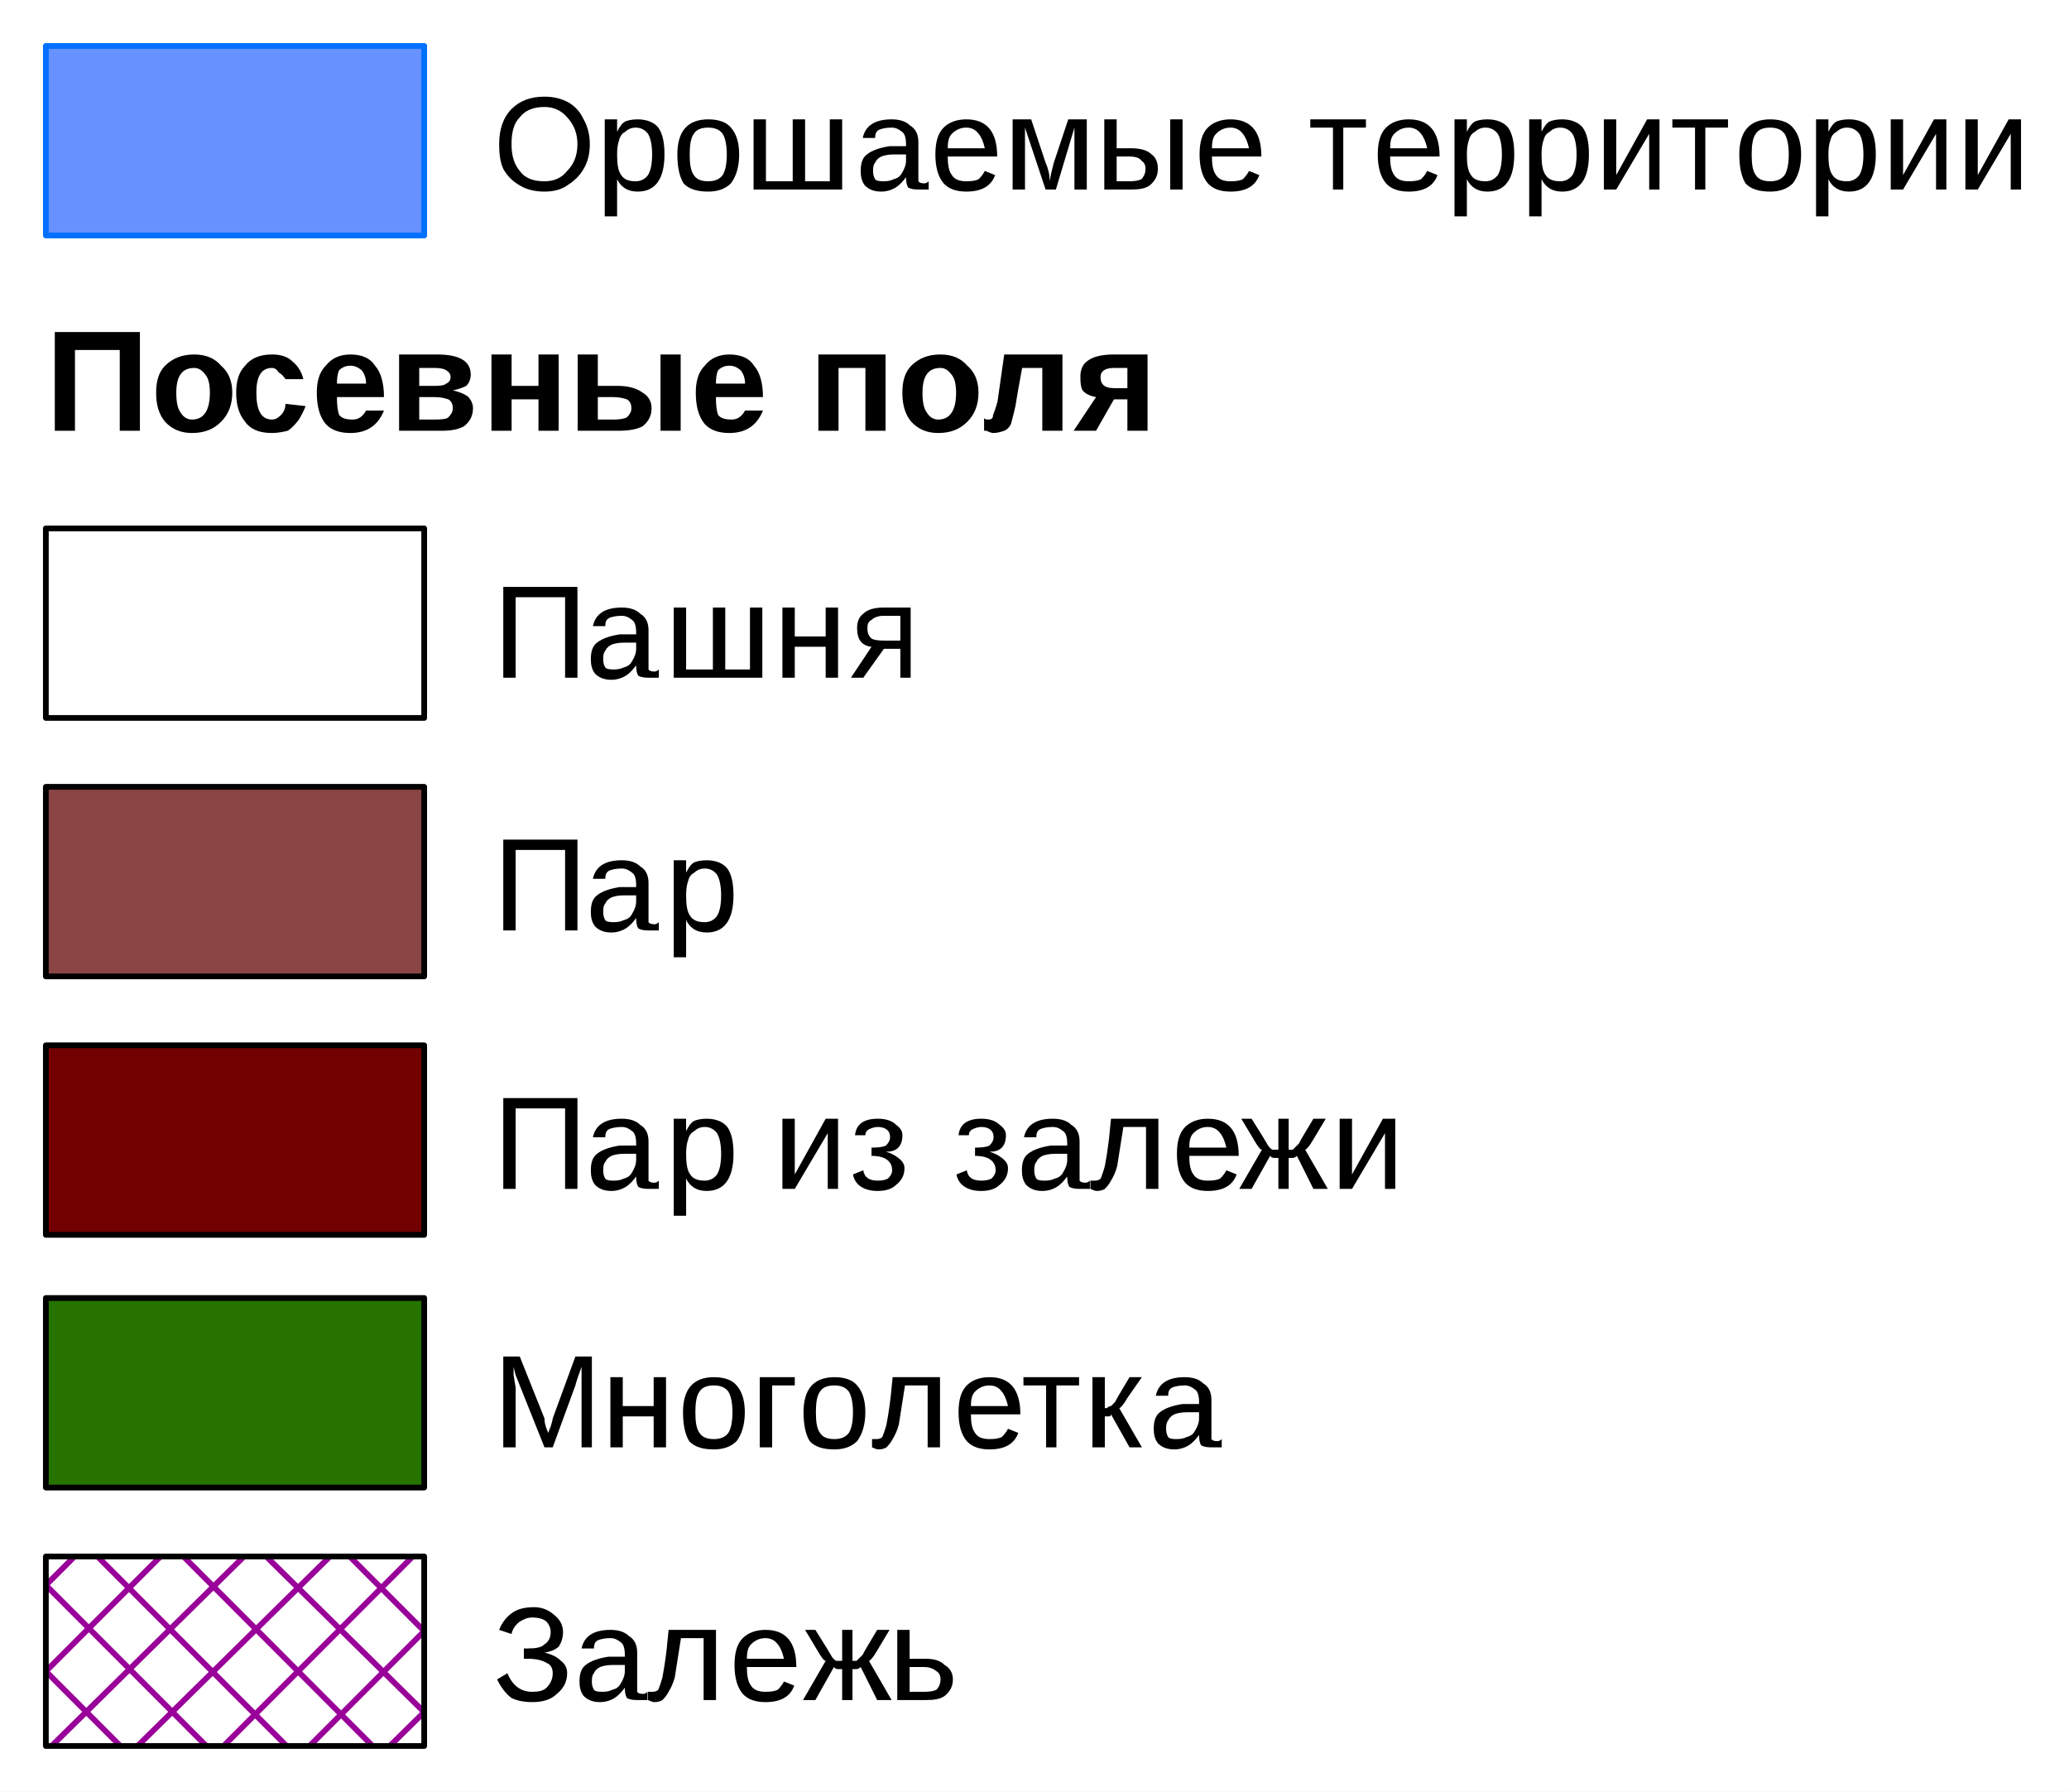
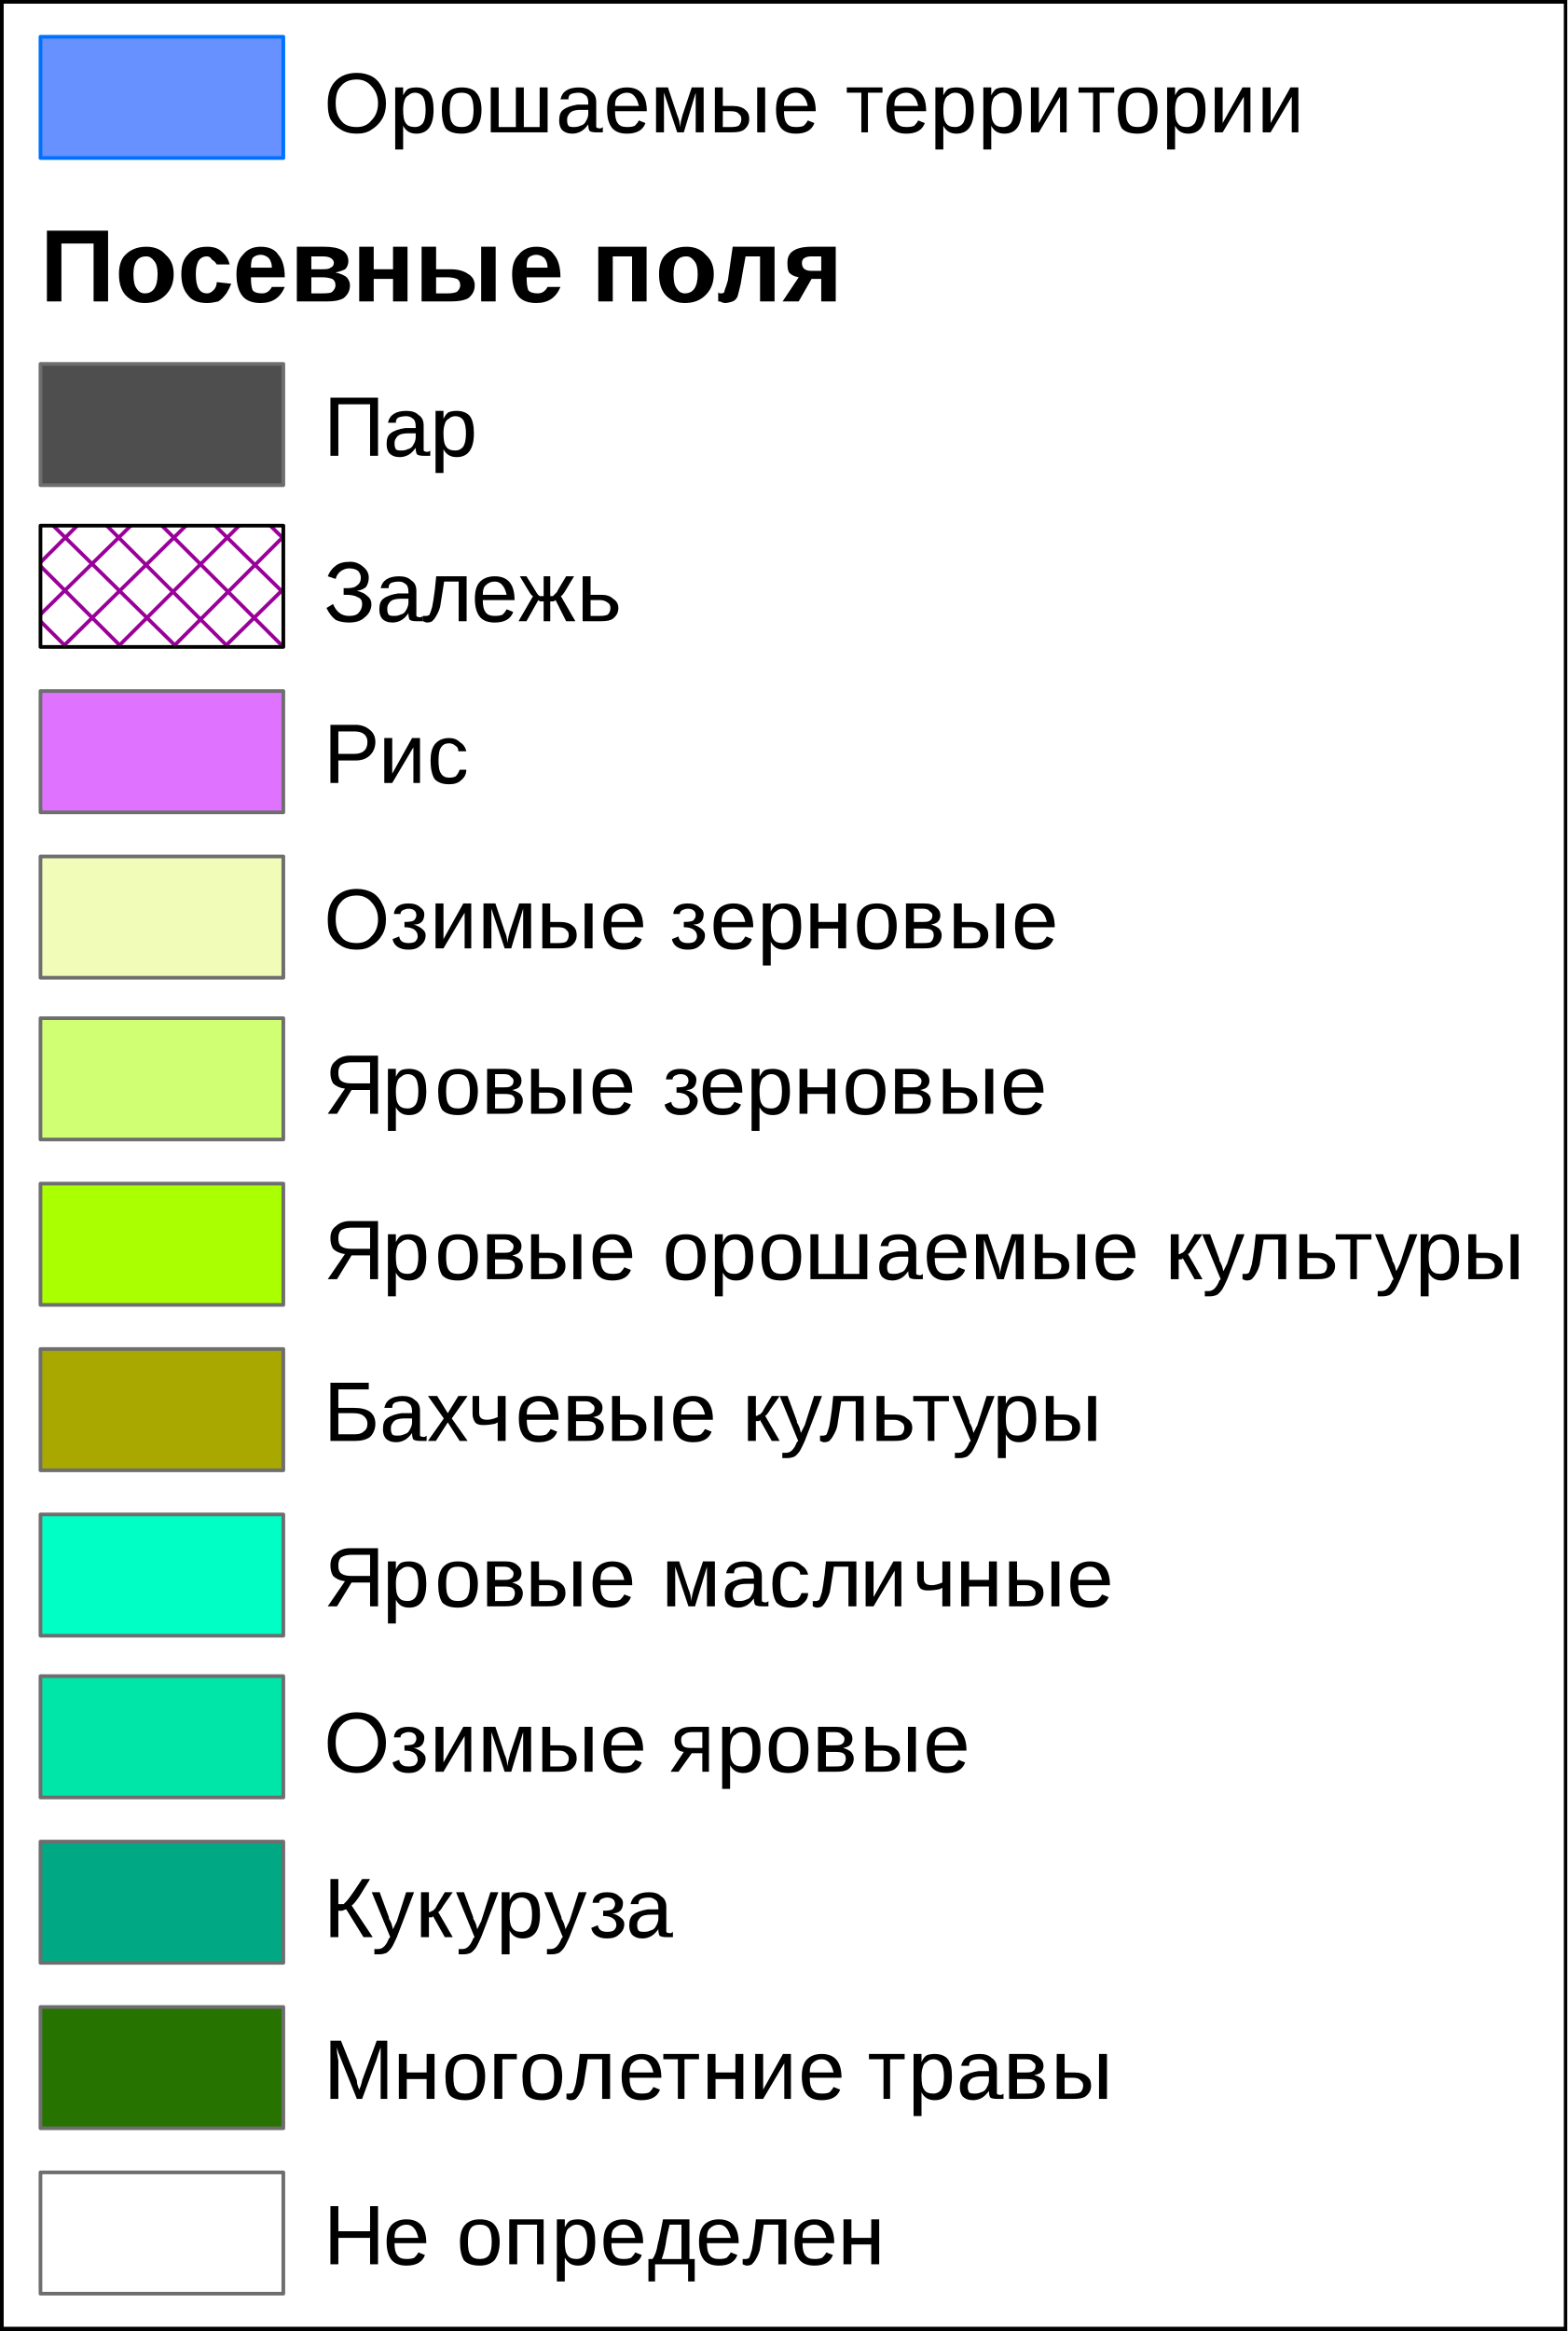
- <svg xmlns="http://www.w3.org/2000/svg" width="173.254pt" height="150.009pt" viewBox="0 0 173.254 150.009" enable-background="new 0 0 173.254 150.009" version="1.1">
+ <svg xmlns="http://www.w3.org/2000/svg" width="204.576pt" height="304.214pt" viewBox="0 0 204.576 304.214" enable-background="new 0 0 204.576 304.214" version="1.1">
  <g id="Other">
    <clipPath id="SVG_CP_1">
-       <path d="M0,150.009L0,0L173.254,0L173.254,150.009L0,150.009z" />
-     </clipPath>
-     <path clip-path="url(#SVG_CP_1)" fill="#FFFFFF" fill-rule="evenodd" stroke="none" d="M-0.96,150.996L-0.96,-1.443    L175.205,-1.443L175.205,150.996L-0.96,150.996z" />
-     <path clip-path="url(#SVG_CP_1)" fill="#6691FF" fill-rule="evenodd" stroke="#0070FF" stroke-width="0.48" stroke-miterlimit="10" stroke-linecap="round" stroke-linejoin="round" d="    M3.84,19.716L3.84,3.847L35.521,3.847L35.521,19.716L3.84,19.716z" />
+       <path d="M0,304.214L0,0L204.576,0L204.576,304.214L0,304.214z" />
+     </clipPath>
+     <path clip-path="url(#SVG_CP_1)" fill="#FFFFFF" fill-rule="evenodd" stroke="none" d="M0,304.141L0,0L204.61,0L204.61,304.141    L0,304.141z" />
+     <path clip-path="url(#SVG_CP_1)" fill="#6691FF" fill-rule="evenodd" stroke="#0070FF" stroke-width="0.48" stroke-miterlimit="10" stroke-linecap="round" stroke-linejoin="round" d="    M5.283,20.628L5.283,4.797L36.983,4.797L36.983,20.628L5.283,20.628z" />
    <g font-family="'Arial'" font-size="1" kerning="0" font-weight="400" fill="#000000" clip-path="url(#SVG_CP_1)">
-       <text text-anchor="start" transform="matrix(11.04032 0 0 11.06018 41.2812 15.86896)">
+       <text text-anchor="start" transform="matrix(11.047 0 0 11.0335 42.26677 17.26983)">
        <tspan direction="ltr" unicode-bidi="embed" x="0 ">О</tspan>
-         <tspan direction="ltr" unicode-bidi="embed" x="0.784 ">р</tspan>
-         <tspan direction="ltr" unicode-bidi="embed" x="1.35 ">о</tspan>
-         <tspan direction="ltr" unicode-bidi="embed" x="1.916 ">ш</tspan>
-         <tspan direction="ltr" unicode-bidi="embed" x="2.744 ">а</tspan>
-         <tspan direction="ltr" unicode-bidi="embed" x="3.31 ">е</tspan>
-         <tspan direction="ltr" unicode-bidi="embed" x="3.877 ">м</tspan>
-         <tspan direction="ltr" unicode-bidi="embed" x="4.573 ">ы</tspan>
-         <tspan direction="ltr" unicode-bidi="embed" x="5.314 ">е</tspan>
-         <tspan direction="ltr" unicode-bidi="embed" x="6.185 ">т</tspan>
-         <tspan direction="ltr" unicode-bidi="embed" x="6.664 ">е</tspan>
-         <tspan direction="ltr" unicode-bidi="embed" x="7.23 ">р</tspan>
-         <tspan direction="ltr" unicode-bidi="embed" x="7.797 ">р</tspan>
-         <tspan direction="ltr" unicode-bidi="embed" x="8.363 ">и</tspan>
-         <tspan direction="ltr" unicode-bidi="embed" x="8.929 ">т</tspan>
-         <tspan direction="ltr" unicode-bidi="embed" x="9.408 ">о</tspan>
-         <tspan direction="ltr" unicode-bidi="embed" x="9.974 ">р</tspan>
-         <tspan direction="ltr" unicode-bidi="embed" x="10.541 ">и</tspan>
-         <tspan direction="ltr" unicode-bidi="embed" x="11.107 ">и</tspan>
+         <tspan direction="ltr" unicode-bidi="embed" x="0.782 ">р</tspan>
+         <tspan direction="ltr" unicode-bidi="embed" x="1.346 ">о</tspan>
+         <tspan direction="ltr" unicode-bidi="embed" x="1.911 ">ш</tspan>
+         <tspan direction="ltr" unicode-bidi="embed" x="2.736 ">а</tspan>
+         <tspan direction="ltr" unicode-bidi="embed" x="3.3 ">е</tspan>
+         <tspan direction="ltr" unicode-bidi="embed" x="3.865 ">м</tspan>
+         <tspan direction="ltr" unicode-bidi="embed" x="4.56 ">ы</tspan>
+         <tspan direction="ltr" unicode-bidi="embed" x="5.298 ">е</tspan>
+         <tspan direction="ltr" unicode-bidi="embed" x="6.166 ">т</tspan>
+         <tspan direction="ltr" unicode-bidi="embed" x="6.601 ">е</tspan>
+         <tspan direction="ltr" unicode-bidi="embed" x="7.165 ">р</tspan>
+         <tspan direction="ltr" unicode-bidi="embed" x="7.73 ">р</tspan>
+         <tspan direction="ltr" unicode-bidi="embed" x="8.294 ">и</tspan>
+         <tspan direction="ltr" unicode-bidi="embed" x="8.902 ">т</tspan>
+         <tspan direction="ltr" unicode-bidi="embed" x="9.336 ">о</tspan>
+         <tspan direction="ltr" unicode-bidi="embed" x="9.901 ">р</tspan>
+         <tspan direction="ltr" unicode-bidi="embed" x="10.465 ">и</tspan>
+         <tspan direction="ltr" unicode-bidi="embed" x="11.03 ">и</tspan>
      </text>
    </g>
    <clipPath id="SVG_CP_2">
-       <path d="M0,150.009L0,0L173.254,0L173.254,150.009L0,150.009z" />
+       <path d="M0,304.214L0,0L204.576,0L204.576,304.214L0,304.214z" />
    </clipPath>
    <g font-family="'Arial'" font-size="1" kerning="0" font-weight="700" fill="#000000" clip-path="url(#SVG_CP_2)">
-       <text text-anchor="start" transform="matrix(12.00035 0 0 12.02194 3.84011 36.06582)">
+       <text text-anchor="start" transform="matrix(13.44852 0 0 13.43209 5.28335 39.33684)">
        <tspan direction="ltr" unicode-bidi="embed" x="0 ">П</tspan>
-         <tspan direction="ltr" unicode-bidi="embed" x="0.721 ">о</tspan>
-         <tspan direction="ltr" unicode-bidi="embed" x="1.282 ">с</tspan>
-         <tspan direction="ltr" unicode-bidi="embed" x="1.843 ">е</tspan>
-         <tspan direction="ltr" unicode-bidi="embed" x="2.404 ">в</tspan>
-         <tspan direction="ltr" unicode-bidi="embed" x="3.045 ">н</tspan>
-         <tspan direction="ltr" unicode-bidi="embed" x="3.647 ">ы</tspan>
-         <tspan direction="ltr" unicode-bidi="embed" x="4.488 ">е</tspan>
-         <tspan direction="ltr" unicode-bidi="embed" x="5.33 ">п</tspan>
-         <tspan direction="ltr" unicode-bidi="embed" x="5.931 ">о</tspan>
-         <tspan direction="ltr" unicode-bidi="embed" x="6.532 ">л</tspan>
-         <tspan direction="ltr" unicode-bidi="embed" x="7.173 ">я</tspan>
-       </text>
-     </g>
-     <path clip-path="url(#SVG_CP_2)" fill="none" stroke="#000000" stroke-width="0.48" stroke-miterlimit="10" stroke-linecap="round" stroke-linejoin="round" d="    M3.84,60.11L3.84,44.241L35.521,44.241L35.521,60.11L3.84,60.11" />
+         <tspan direction="ltr" unicode-bidi="embed" x="0.713 ">о</tspan>
+         <tspan direction="ltr" unicode-bidi="embed" x="1.32 ">с</tspan>
+         <tspan direction="ltr" unicode-bidi="embed" x="1.855 ">е</tspan>
+         <tspan direction="ltr" unicode-bidi="embed" x="2.426 ">в</tspan>
+         <tspan direction="ltr" unicode-bidi="embed" x="3.032 ">н</tspan>
+         <tspan direction="ltr" unicode-bidi="embed" x="3.638 ">ы</tspan>
+         <tspan direction="ltr" unicode-bidi="embed" x="4.53 ">е</tspan>
+         <tspan direction="ltr" unicode-bidi="embed" x="5.351 ">п</tspan>
+         <tspan direction="ltr" unicode-bidi="embed" x="5.957 ">о</tspan>
+         <tspan direction="ltr" unicode-bidi="embed" x="6.563 ">л</tspan>
+         <tspan direction="ltr" unicode-bidi="embed" x="7.205 ">я</tspan>
+       </text>
+     </g>
+     <path clip-path="url(#SVG_CP_2)" fill="#4E4E4E" fill-rule="evenodd" stroke="#6E6E6E" stroke-width="0.48" stroke-miterlimit="10" stroke-linecap="round" stroke-linejoin="round" d="    M5.283,63.323L5.283,47.492L36.983,47.492L36.983,63.323L5.283,63.323z" />
    <g font-family="'Arial'" font-size="1" kerning="0" font-weight="400" fill="#000000" clip-path="url(#SVG_CP_2)">
-       <text text-anchor="start" transform="matrix(11.04032 0 0 11.06018 41.2812 56.74356)">
+       <text text-anchor="start" transform="matrix(11.047 0 0 11.0335 42.26677 59.48497)">
        <tspan direction="ltr" unicode-bidi="embed" x="0 ">П</tspan>
-         <tspan direction="ltr" unicode-bidi="embed" x="0.697 ">а</tspan>
-         <tspan direction="ltr" unicode-bidi="embed" x="1.307 ">ш</tspan>
-         <tspan direction="ltr" unicode-bidi="embed" x="2.134 ">н</tspan>
-         <tspan direction="ltr" unicode-bidi="embed" x="2.7 ">я</tspan>
-       </text>
-     </g>
-     <path clip-path="url(#SVG_CP_2)" fill="#894444" fill-rule="evenodd" stroke="#000000" stroke-width="0.48" stroke-miterlimit="10" stroke-linecap="round" stroke-linejoin="round" d="    M3.84,81.749L3.84,65.88L35.521,65.88L35.521,81.749L3.84,81.749z" />
-     <g font-family="'Arial'" font-size="1" kerning="0" font-weight="400" fill="#000000" clip-path="url(#SVG_CP_2)">
-       <text text-anchor="start" transform="matrix(11.04032 0 0 11.06018 41.2812 77.90217)">
-         <tspan direction="ltr" unicode-bidi="embed" x="0 ">П</tspan>
-         <tspan direction="ltr" unicode-bidi="embed" x="0.697 ">а</tspan>
-         <tspan direction="ltr" unicode-bidi="embed" x="1.307 ">р</tspan>
-       </text>
-     </g>
-     <path clip-path="url(#SVG_CP_2)" fill="#730000" fill-rule="evenodd" stroke="#000000" stroke-width="0.48" stroke-miterlimit="10" stroke-linecap="round" stroke-linejoin="round" d="    M3.84,103.389L3.84,87.52L35.521,87.52L35.521,103.389L3.84,103.389z" />
-     <g font-family="'Arial'" font-size="1" kerning="0" font-weight="400" fill="#000000" clip-path="url(#SVG_CP_2)">
-       <text text-anchor="start" transform="matrix(11.04032 0 0 11.06018 41.2812 99.54166)">
-         <tspan direction="ltr" unicode-bidi="embed" x="0 ">П</tspan>
-         <tspan direction="ltr" unicode-bidi="embed" x="0.697 ">а</tspan>
-         <tspan direction="ltr" unicode-bidi="embed" x="1.307 ">р</tspan>
-         <tspan direction="ltr" unicode-bidi="embed" x="2.134 ">и</tspan>
-         <tspan direction="ltr" unicode-bidi="embed" x="2.7 ">з</tspan>
-         <tspan direction="ltr" unicode-bidi="embed" x="3.485 ">з</tspan>
-         <tspan direction="ltr" unicode-bidi="embed" x="3.964 ">а</tspan>
-         <tspan direction="ltr" unicode-bidi="embed" x="4.53 ">л</tspan>
-         <tspan direction="ltr" unicode-bidi="embed" x="5.14 ">е</tspan>
-         <tspan direction="ltr" unicode-bidi="embed" x="5.662 ">ж</tspan>
-         <tspan direction="ltr" unicode-bidi="embed" x="6.359 ">и</tspan>
-       </text>
-     </g>
-     <path clip-path="url(#SVG_CP_2)" fill="#267300" fill-rule="evenodd" stroke="#000000" stroke-width="0.48" stroke-miterlimit="10" stroke-linecap="round" stroke-linejoin="round" d="    M3.84,124.547L3.84,108.678L35.521,108.678L35.521,124.547L3.84,124.547z" />
-     <g font-family="'Arial'" font-size="1" kerning="0" font-weight="400" fill="#000000" clip-path="url(#SVG_CP_2)">
-       <text text-anchor="start" transform="matrix(11.04032 0 0 11.06018 41.2812 121.1812)">
+         <tspan direction="ltr" unicode-bidi="embed" x="0.695 ">а</tspan>
+         <tspan direction="ltr" unicode-bidi="embed" x="1.259 ">р</tspan>
+       </text>
+     </g>
+     <clipPath id="SVG_CP_3">
+       <path d="M5.283,84.43L5.283,68.6L36.983,68.6L36.983,84.43L5.283,84.43z" />
+     </clipPath>
+     <path clip-path="url(#SVG_CP_3)" fill="none" stroke="#990099" stroke-width="0.48" stroke-miterlimit="10" d="M-10.086,67.64    L1.441,56.127" />
+     <path clip-path="url(#SVG_CP_3)" fill="none" stroke="#990099" stroke-width="0.48" stroke-miterlimit="10" d="M-10.086,74.836    L8.645,56.127" />
+     <path clip-path="url(#SVG_CP_3)" fill="none" stroke="#990099" stroke-width="0.48" stroke-miterlimit="10" d="M-10.086,82.032    L15.37,56.127" />
+     <path clip-path="url(#SVG_CP_3)" fill="none" stroke="#990099" stroke-width="0.48" stroke-miterlimit="10" d="M-5.764,84.43    L22.574,56.127" />
+     <path clip-path="url(#SVG_CP_3)" fill="none" stroke="#990099" stroke-width="0.48" stroke-miterlimit="10" d="M0.961,84.43    L29.779,56.127" />
+     <path clip-path="url(#SVG_CP_3)" fill="none" stroke="#990099" stroke-width="0.48" stroke-miterlimit="10" d="M8.165,84.43    L36.983,56.127" />
+     <path clip-path="url(#SVG_CP_3)" fill="none" stroke="#990099" stroke-width="0.48" stroke-miterlimit="10" d="M15.37,84.43    L43.708,56.127" />
+     <path clip-path="url(#SVG_CP_3)" fill="none" stroke="#990099" stroke-width="0.48" stroke-miterlimit="10" d="M22.574,84.43    L50.912,56.127" />
+     <path clip-path="url(#SVG_CP_3)" fill="none" stroke="#990099" stroke-width="0.48" stroke-miterlimit="10" d="M29.299,84.43    L58.117,56.127" />
+     <path clip-path="url(#SVG_CP_3)" fill="none" stroke="#990099" stroke-width="0.48" stroke-miterlimit="10" d="M36.503,84.43    L65.321,56.127" />
+     <clipPath id="SVG_CP_4">
+       <path d="M5.283,84.43L5.283,68.6L36.983,68.6L36.983,84.43L5.283,84.43z" />
+     </clipPath>
+     <path clip-path="url(#SVG_CP_4)" fill="none" stroke="#990099" stroke-width="0.48" stroke-miterlimit="10" d="M1.441,84.43    L-10.086,72.917" />
+     <path clip-path="url(#SVG_CP_4)" fill="none" stroke="#990099" stroke-width="0.48" stroke-miterlimit="10" d="M8.645,84.43    L-10.086,65.721" />
+     <path clip-path="url(#SVG_CP_4)" fill="none" stroke="#990099" stroke-width="0.48" stroke-miterlimit="10" d="M15.85,84.43    L-10.086,58.526" />
+     <path clip-path="url(#SVG_CP_4)" fill="none" stroke="#990099" stroke-width="0.48" stroke-miterlimit="10" d="M23.055,84.43    L-5.764,56.127" />
+     <path clip-path="url(#SVG_CP_4)" fill="none" stroke="#990099" stroke-width="0.48" stroke-miterlimit="10" d="M29.779,84.43    L1.441,56.127" />
+     <path clip-path="url(#SVG_CP_4)" fill="none" stroke="#990099" stroke-width="0.48" stroke-miterlimit="10" d="M36.983,84.43    L8.645,56.127" />
+     <path clip-path="url(#SVG_CP_4)" fill="none" stroke="#990099" stroke-width="0.48" stroke-miterlimit="10" d="M44.188,84.43    L15.37,56.127" />
+     <path clip-path="url(#SVG_CP_4)" fill="none" stroke="#990099" stroke-width="0.48" stroke-miterlimit="10" d="M51.393,84.43    L22.574,56.127" />
+     <path clip-path="url(#SVG_CP_4)" fill="none" stroke="#990099" stroke-width="0.48" stroke-miterlimit="10" d="M58.117,84.43    L29.779,56.127" />
+     <path clip-path="url(#SVG_CP_4)" fill="none" stroke="#990099" stroke-width="0.48" stroke-miterlimit="10" d="M65.321,84.43    L36.983,56.127" />
+     <clipPath id="SVG_CP_5">
+       <path d="M0,304.214L0,0L204.576,0L204.576,304.214L0,304.214z" />
+     </clipPath>
+     <path clip-path="url(#SVG_CP_5)" fill="none" stroke="#000000" stroke-width="0.48" stroke-miterlimit="10" stroke-linecap="round" stroke-linejoin="round" d="    M5.283,84.43L5.283,68.6L36.983,68.6L36.983,84.43L5.283,84.43" />
+     <g font-family="'Arial'" font-size="1" kerning="0" font-weight="400" fill="#000000" clip-path="url(#SVG_CP_5)">
+       <text text-anchor="start" transform="matrix(11.047 0 0 11.0335 42.26677 81.07226)">
+         <tspan direction="ltr" unicode-bidi="embed" x="0 ">З</tspan>
+         <tspan direction="ltr" unicode-bidi="embed" x="0.608 ">а</tspan>
+         <tspan direction="ltr" unicode-bidi="embed" x="1.172 ">л</tspan>
+         <tspan direction="ltr" unicode-bidi="embed" x="1.737 ">е</tspan>
+         <tspan direction="ltr" unicode-bidi="embed" x="2.302 ">ж</tspan>
+         <tspan direction="ltr" unicode-bidi="embed" x="2.996 ">ь</tspan>
+       </text>
+     </g>
+     <path clip-path="url(#SVG_CP_5)" fill="#DF73FF" fill-rule="evenodd" stroke="#6E6E6E" stroke-width="0.48" stroke-miterlimit="10" stroke-linecap="round" stroke-linejoin="round" d="    M5.283,106.018L5.283,90.187L36.983,90.187L36.983,106.018L5.283,106.018z" />
+     <g font-family="'Arial'" font-size="1" kerning="0" font-weight="400" fill="#000000" clip-path="url(#SVG_CP_5)">
+       <text text-anchor="start" transform="matrix(11.047 0 0 11.0335 42.26677 102.1798)">
+         <tspan direction="ltr" unicode-bidi="embed" x="0 ">Р</tspan>
+         <tspan direction="ltr" unicode-bidi="embed" x="0.651 ">и</tspan>
+         <tspan direction="ltr" unicode-bidi="embed" x="1.216 ">с</tspan>
+       </text>
+     </g>
+     <path clip-path="url(#SVG_CP_5)" fill="#F1FCB8" fill-rule="evenodd" stroke="#6E6E6E" stroke-width="0.48" stroke-miterlimit="10" stroke-linecap="round" stroke-linejoin="round" d="    M5.283,127.605L5.283,111.774L36.983,111.774L36.983,127.605L5.283,127.605z" />
+     <g font-family="'Arial'" font-size="1" kerning="0" font-weight="400" fill="#000000" clip-path="url(#SVG_CP_5)">
+       <text text-anchor="start" transform="matrix(11.047 0 0 11.0335 42.26677 123.7671)">
+         <tspan direction="ltr" unicode-bidi="embed" x="0 ">О</tspan>
+         <tspan direction="ltr" unicode-bidi="embed" x="0.782 ">з</tspan>
+         <tspan direction="ltr" unicode-bidi="embed" x="1.259 ">и</tspan>
+         <tspan direction="ltr" unicode-bidi="embed" x="1.824 ">м</tspan>
+         <tspan direction="ltr" unicode-bidi="embed" x="2.519 ">ы</tspan>
+         <tspan direction="ltr" unicode-bidi="embed" x="3.257 ">е</tspan>
+         <tspan direction="ltr" unicode-bidi="embed" x="4.082 ">з</tspan>
+         <tspan direction="ltr" unicode-bidi="embed" x="4.56 ">е</tspan>
+         <tspan direction="ltr" unicode-bidi="embed" x="5.124 ">р</tspan>
+         <tspan direction="ltr" unicode-bidi="embed" x="5.689 ">н</tspan>
+         <tspan direction="ltr" unicode-bidi="embed" x="6.253 ">о</tspan>
+         <tspan direction="ltr" unicode-bidi="embed" x="6.818 ">в</tspan>
+         <tspan direction="ltr" unicode-bidi="embed" x="7.382 ">ы</tspan>
+         <tspan direction="ltr" unicode-bidi="embed" x="8.12 ">е</tspan>
+       </text>
+     </g>
+     <path clip-path="url(#SVG_CP_5)" fill="#D1FF73" fill-rule="evenodd" stroke="#6E6E6E" stroke-width="0.48" stroke-miterlimit="10" stroke-linecap="round" stroke-linejoin="round" d="    M5.283,148.712L5.283,132.882L36.983,132.882L36.983,148.712L5.283,148.712z" />
+     <g font-family="'Arial'" font-size="1" kerning="0" font-weight="400" fill="#000000" clip-path="url(#SVG_CP_5)">
+       <text text-anchor="start" transform="matrix(11.047 0 0 11.0335 42.26677 145.3544)">
+         <tspan direction="ltr" unicode-bidi="embed" x="0 ">Я</tspan>
+         <tspan direction="ltr" unicode-bidi="embed" x="0.695 ">р</tspan>
+         <tspan direction="ltr" unicode-bidi="embed" x="1.303 ">о</tspan>
+         <tspan direction="ltr" unicode-bidi="embed" x="1.867 ">в</tspan>
+         <tspan direction="ltr" unicode-bidi="embed" x="2.388 ">ы</tspan>
+         <tspan direction="ltr" unicode-bidi="embed" x="3.127 ">е</tspan>
+         <tspan direction="ltr" unicode-bidi="embed" x="3.995 ">з</tspan>
+         <tspan direction="ltr" unicode-bidi="embed" x="4.429 ">е</tspan>
+         <tspan direction="ltr" unicode-bidi="embed" x="4.994 ">р</tspan>
+         <tspan direction="ltr" unicode-bidi="embed" x="5.558 ">н</tspan>
+         <tspan direction="ltr" unicode-bidi="embed" x="6.123 ">о</tspan>
+         <tspan direction="ltr" unicode-bidi="embed" x="6.687 ">в</tspan>
+         <tspan direction="ltr" unicode-bidi="embed" x="7.252 ">ы</tspan>
+         <tspan direction="ltr" unicode-bidi="embed" x="7.99 ">е</tspan>
+       </text>
+     </g>
+     <path clip-path="url(#SVG_CP_5)" fill="#AAFF00" fill-rule="evenodd" stroke="#6E6E6E" stroke-width="0.48" stroke-miterlimit="10" stroke-linecap="round" stroke-linejoin="round" d="    M5.283,170.3L5.283,154.469L36.983,154.469L36.983,170.3L5.283,170.3z" />
+     <g font-family="'Arial'" font-size="1" kerning="0" font-weight="400" fill="#000000" clip-path="url(#SVG_CP_5)">
+       <text text-anchor="start" transform="matrix(11.047 0 0 11.0335 42.26677 166.9417)">
+         <tspan direction="ltr" unicode-bidi="embed" x="0 ">Я</tspan>
+         <tspan direction="ltr" unicode-bidi="embed" x="0.695 ">р</tspan>
+         <tspan direction="ltr" unicode-bidi="embed" x="1.303 ">о</tspan>
+         <tspan direction="ltr" unicode-bidi="embed" x="1.867 ">в</tspan>
+         <tspan direction="ltr" unicode-bidi="embed" x="2.388 ">ы</tspan>
+         <tspan direction="ltr" unicode-bidi="embed" x="3.127 ">е</tspan>
+         <tspan direction="ltr" unicode-bidi="embed" x="3.995 ">о</tspan>
+         <tspan direction="ltr" unicode-bidi="embed" x="4.56 ">р</tspan>
+         <tspan direction="ltr" unicode-bidi="embed" x="5.124 ">о</tspan>
+         <tspan direction="ltr" unicode-bidi="embed" x="5.689 ">ш</tspan>
+         <tspan direction="ltr" unicode-bidi="embed" x="6.514 ">а</tspan>
+         <tspan direction="ltr" unicode-bidi="embed" x="7.078 ">е</tspan>
+         <tspan direction="ltr" unicode-bidi="embed" x="7.643 ">м</tspan>
+         <tspan direction="ltr" unicode-bidi="embed" x="8.338 ">ы</tspan>
+         <tspan direction="ltr" unicode-bidi="embed" x="9.076 ">е</tspan>
+         <tspan direction="ltr" unicode-bidi="embed" x="9.944 ">к</tspan>
+         <tspan direction="ltr" unicode-bidi="embed" x="10.379 ">у</tspan>
+         <tspan direction="ltr" unicode-bidi="embed" x="10.856 ">л</tspan>
+         <tspan direction="ltr" unicode-bidi="embed" x="11.464 ">ь</tspan>
+         <tspan direction="ltr" unicode-bidi="embed" x="11.942 ">т</tspan>
+         <tspan direction="ltr" unicode-bidi="embed" x="12.42 ">у</tspan>
+         <tspan direction="ltr" unicode-bidi="embed" x="12.897 ">р</tspan>
+         <tspan direction="ltr" unicode-bidi="embed" x="13.462 ">ы</tspan>
+       </text>
+     </g>
+     <path clip-path="url(#SVG_CP_5)" fill="#A8A800" fill-rule="evenodd" stroke="#6E6E6E" stroke-width="0.48" stroke-miterlimit="10" stroke-linecap="round" stroke-linejoin="round" d="    M5.283,191.887L5.283,176.056L36.983,176.056L36.983,191.887L5.283,191.887z" />
+     <g font-family="'Arial'" font-size="1" kerning="0" font-weight="400" fill="#000000" clip-path="url(#SVG_CP_5)">
+       <text text-anchor="start" transform="matrix(11.047 0 0 11.0335 42.26677 188.0493)">
+         <tspan direction="ltr" unicode-bidi="embed" x="0 ">Б</tspan>
+         <tspan direction="ltr" unicode-bidi="embed" x="0.651 ">а</tspan>
+         <tspan direction="ltr" unicode-bidi="embed" x="1.216 ">х</tspan>
+         <tspan direction="ltr" unicode-bidi="embed" x="1.694 ">ч</tspan>
+         <tspan direction="ltr" unicode-bidi="embed" x="2.258 ">е</tspan>
+         <tspan direction="ltr" unicode-bidi="embed" x="2.823 ">в</tspan>
+         <tspan direction="ltr" unicode-bidi="embed" x="3.344 ">ы</tspan>
+         <tspan direction="ltr" unicode-bidi="embed" x="4.082 ">е</tspan>
+         <tspan direction="ltr" unicode-bidi="embed" x="4.95 ">к</tspan>
+         <tspan direction="ltr" unicode-bidi="embed" x="5.385 ">у</tspan>
+         <tspan direction="ltr" unicode-bidi="embed" x="5.862 ">л</tspan>
+         <tspan direction="ltr" unicode-bidi="embed" x="6.47 ">ь</tspan>
+         <tspan direction="ltr" unicode-bidi="embed" x="6.948 ">т</tspan>
+         <tspan direction="ltr" unicode-bidi="embed" x="7.426 ">у</tspan>
+         <tspan direction="ltr" unicode-bidi="embed" x="7.903 ">р</tspan>
+         <tspan direction="ltr" unicode-bidi="embed" x="8.468 ">ы</tspan>
+       </text>
+     </g>
+     <path clip-path="url(#SVG_CP_5)" fill="#00FFC5" fill-rule="evenodd" stroke="#6E6E6E" stroke-width="0.48" stroke-miterlimit="10" stroke-linecap="round" stroke-linejoin="round" d="    M5.283,213.474L5.283,197.644L36.983,197.644L36.983,213.474L5.283,213.474z" />
+     <g font-family="'Arial'" font-size="1" kerning="0" font-weight="400" fill="#000000" clip-path="url(#SVG_CP_5)">
+       <text text-anchor="start" transform="matrix(11.047 0 0 11.0335 42.26677 209.6366)">
+         <tspan direction="ltr" unicode-bidi="embed" x="0 ">Я</tspan>
+         <tspan direction="ltr" unicode-bidi="embed" x="0.695 ">р</tspan>
+         <tspan direction="ltr" unicode-bidi="embed" x="1.303 ">о</tspan>
+         <tspan direction="ltr" unicode-bidi="embed" x="1.867 ">в</tspan>
+         <tspan direction="ltr" unicode-bidi="embed" x="2.388 ">ы</tspan>
+         <tspan direction="ltr" unicode-bidi="embed" x="3.127 ">е</tspan>
+         <tspan direction="ltr" unicode-bidi="embed" x="3.995 ">м</tspan>
+         <tspan direction="ltr" unicode-bidi="embed" x="4.69 ">а</tspan>
+         <tspan direction="ltr" unicode-bidi="embed" x="5.254 ">с</tspan>
+         <tspan direction="ltr" unicode-bidi="embed" x="5.776 ">л</tspan>
+         <tspan direction="ltr" unicode-bidi="embed" x="6.34 ">и</tspan>
+         <tspan direction="ltr" unicode-bidi="embed" x="6.948 ">ч</tspan>
+         <tspan direction="ltr" unicode-bidi="embed" x="7.469 ">н</tspan>
+         <tspan direction="ltr" unicode-bidi="embed" x="8.034 ">ы</tspan>
+         <tspan direction="ltr" unicode-bidi="embed" x="8.772 ">е</tspan>
+       </text>
+     </g>
+     <path clip-path="url(#SVG_CP_5)" fill="#00E6A9" fill-rule="evenodd" stroke="#6E6E6E" stroke-width="0.48" stroke-miterlimit="10" stroke-linecap="round" stroke-linejoin="round" d="    M5.283,234.582L5.283,218.751L36.983,218.751L36.983,234.582L5.283,234.582z" />
+     <g font-family="'Arial'" font-size="1" kerning="0" font-weight="400" fill="#000000" clip-path="url(#SVG_CP_5)">
+       <text text-anchor="start" transform="matrix(11.047 0 0 11.0335 42.26677 231.2238)">
+         <tspan direction="ltr" unicode-bidi="embed" x="0 ">О</tspan>
+         <tspan direction="ltr" unicode-bidi="embed" x="0.782 ">з</tspan>
+         <tspan direction="ltr" unicode-bidi="embed" x="1.259 ">и</tspan>
+         <tspan direction="ltr" unicode-bidi="embed" x="1.824 ">м</tspan>
+         <tspan direction="ltr" unicode-bidi="embed" x="2.519 ">ы</tspan>
+         <tspan direction="ltr" unicode-bidi="embed" x="3.257 ">е</tspan>
+         <tspan direction="ltr" unicode-bidi="embed" x="4.082 ">я</tspan>
+         <tspan direction="ltr" unicode-bidi="embed" x="4.646 ">р</tspan>
+         <tspan direction="ltr" unicode-bidi="embed" x="5.211 ">о</tspan>
+         <tspan direction="ltr" unicode-bidi="embed" x="5.776 ">в</tspan>
+         <tspan direction="ltr" unicode-bidi="embed" x="6.34 ">ы</tspan>
+         <tspan direction="ltr" unicode-bidi="embed" x="7.078 ">е</tspan>
+       </text>
+     </g>
+     <path clip-path="url(#SVG_CP_5)" fill="#00A884" fill-rule="evenodd" stroke="#6E6E6E" stroke-width="0.48" stroke-miterlimit="10" stroke-linecap="round" stroke-linejoin="round" d="    M5.283,256.169L5.283,240.338L36.983,240.338L36.983,256.169L5.283,256.169z" />
+     <g font-family="'Arial'" font-size="1" kerning="0" font-weight="400" fill="#000000" clip-path="url(#SVG_CP_5)">
+       <text text-anchor="start" transform="matrix(11.047 0 0 11.0335 42.26677 252.8111)">
+         <tspan direction="ltr" unicode-bidi="embed" x="0 ">К</tspan>
+         <tspan direction="ltr" unicode-bidi="embed" x="0.565 ">у</tspan>
+         <tspan direction="ltr" unicode-bidi="embed" x="1.086 ">к</tspan>
+         <tspan direction="ltr" unicode-bidi="embed" x="1.563 ">у</tspan>
+         <tspan direction="ltr" unicode-bidi="embed" x="2.041 ">р</tspan>
+         <tspan direction="ltr" unicode-bidi="embed" x="2.606 ">у</tspan>
+         <tspan direction="ltr" unicode-bidi="embed" x="3.127 ">з</tspan>
+         <tspan direction="ltr" unicode-bidi="embed" x="3.561 ">а</tspan>
+       </text>
+     </g>
+     <path clip-path="url(#SVG_CP_5)" fill="#267300" fill-rule="evenodd" stroke="#6E6E6E" stroke-width="0.48" stroke-miterlimit="10" stroke-linecap="round" stroke-linejoin="round" d="    M5.283,277.756L5.283,261.926L36.983,261.926L36.983,277.756L5.283,277.756z" />
+     <g font-family="'Arial'" font-size="1" kerning="0" font-weight="400" fill="#000000" clip-path="url(#SVG_CP_5)">
+       <text text-anchor="start" transform="matrix(11.047 0 0 11.0335 42.26677 273.9187)">
        <tspan direction="ltr" unicode-bidi="embed" x="0 ">М</tspan>
-         <tspan direction="ltr" unicode-bidi="embed" x="0.828 ">н</tspan>
-         <tspan direction="ltr" unicode-bidi="embed" x="1.394 ">о</tspan>
-         <tspan direction="ltr" unicode-bidi="embed" x="1.96 ">г</tspan>
-         <tspan direction="ltr" unicode-bidi="embed" x="2.308 ">о</tspan>
-         <tspan direction="ltr" unicode-bidi="embed" x="2.875 ">л</tspan>
-         <tspan direction="ltr" unicode-bidi="embed" x="3.485 ">е</tspan>
-         <tspan direction="ltr" unicode-bidi="embed" x="4.007 ">т</tspan>
-         <tspan direction="ltr" unicode-bidi="embed" x="4.486 ">к</tspan>
-         <tspan direction="ltr" unicode-bidi="embed" x="4.965 ">а</tspan>
-       </text>
-     </g>
-     <clipPath id="SVG_CP_3">
-       <path d="M3.84,146.187L3.84,130.318L35.521,130.318L35.521,146.187L3.84,146.187z" />
-     </clipPath>
-     <path clip-path="url(#SVG_CP_3)" fill="none" stroke="#990099" stroke-width="0.48" stroke-miterlimit="10" d="M-8.64,124.066    L-2.4,117.815" />
-     <path clip-path="url(#SVG_CP_3)" fill="none" stroke="#990099" stroke-width="0.48" stroke-miterlimit="10" d="M-8.64,131.28    L4.8,117.815" />
-     <path clip-path="url(#SVG_CP_3)" fill="none" stroke="#990099" stroke-width="0.48" stroke-miterlimit="10" d="M-8.64,138.012    L12,117.815" />
-     <path clip-path="url(#SVG_CP_3)" fill="none" stroke="#990099" stroke-width="0.48" stroke-miterlimit="10" d="M-8.64,145.225    L18.721,117.815" />
-     <path clip-path="url(#SVG_CP_3)" fill="none" stroke="#990099" stroke-width="0.48" stroke-miterlimit="10" d="M-2.4,146.187    L25.921,117.815" />
-     <path clip-path="url(#SVG_CP_3)" fill="none" stroke="#990099" stroke-width="0.48" stroke-miterlimit="10" d="M4.32,146.187    L33.121,117.815" />
-     <path clip-path="url(#SVG_CP_3)" fill="none" stroke="#990099" stroke-width="0.48" stroke-miterlimit="10" d="M11.52,146.187    L40.321,117.815" />
-     <path clip-path="url(#SVG_CP_3)" fill="none" stroke="#990099" stroke-width="0.48" stroke-miterlimit="10" d="M18.721,146.187    L47.041,117.815" />
-     <path clip-path="url(#SVG_CP_3)" fill="none" stroke="#990099" stroke-width="0.48" stroke-miterlimit="10" d="M25.921,146.187    L54.242,117.815" />
-     <path clip-path="url(#SVG_CP_3)" fill="none" stroke="#990099" stroke-width="0.48" stroke-miterlimit="10" d="M32.641,146.187    L61.442,117.815" />
-     <clipPath id="SVG_CP_4">
-       <path d="M3.84,146.187L3.84,130.318L35.521,130.318L35.521,146.187L3.84,146.187z" />
-     </clipPath>
-     <path clip-path="url(#SVG_CP_4)" fill="none" stroke="#990099" stroke-width="0.48" stroke-miterlimit="10" d="M2.88,146.187    L-8.64,134.646" />
-     <path clip-path="url(#SVG_CP_4)" fill="none" stroke="#990099" stroke-width="0.48" stroke-miterlimit="10" d="M10.08,146.187    L-8.64,127.433" />
-     <path clip-path="url(#SVG_CP_4)" fill="none" stroke="#990099" stroke-width="0.48" stroke-miterlimit="10" d="M17.28,146.187    L-8.64,120.219" />
-     <path clip-path="url(#SVG_CP_4)" fill="none" stroke="#990099" stroke-width="0.48" stroke-miterlimit="10" d="M24.001,146.187    L-4.32,117.815" />
-     <path clip-path="url(#SVG_CP_4)" fill="none" stroke="#990099" stroke-width="0.48" stroke-miterlimit="10" d="M31.201,146.187    L2.88,117.815" />
-     <path clip-path="url(#SVG_CP_4)" fill="none" stroke="#990099" stroke-width="0.48" stroke-miterlimit="10" d="M38.401,146.187    L9.6,117.815" />
-     <path clip-path="url(#SVG_CP_4)" fill="none" stroke="#990099" stroke-width="0.48" stroke-miterlimit="10" d="M45.121,146.187    L16.8,117.815" />
-     <path clip-path="url(#SVG_CP_4)" fill="none" stroke="#990099" stroke-width="0.48" stroke-miterlimit="10" d="M52.322,146.187    L24.001,117.815" />
-     <path clip-path="url(#SVG_CP_4)" fill="none" stroke="#990099" stroke-width="0.48" stroke-miterlimit="10" d="M59.522,146.187    L31.201,117.815" />
-     <clipPath id="SVG_CP_5">
-       <path d="M0,150.009L0,0L173.254,0L173.254,150.009L0,150.009z" />
-     </clipPath>
-     <path clip-path="url(#SVG_CP_5)" fill="none" stroke="#000000" stroke-width="0.48" stroke-miterlimit="10" stroke-linecap="round" stroke-linejoin="round" d="    M3.84,146.187L3.84,130.318L35.521,130.318L35.521,146.187L3.84,146.187" />
-     <g font-family="'Arial'" font-size="1" kerning="0" font-weight="400" fill="#000000" clip-path="url(#SVG_CP_5)">
-       <text text-anchor="start" transform="matrix(11.04032 0 0 11.06018 41.2812 142.3398)">
-         <tspan direction="ltr" unicode-bidi="embed" x="0 ">З</tspan>
-         <tspan direction="ltr" unicode-bidi="embed" x="0.61 ">а</tspan>
-         <tspan direction="ltr" unicode-bidi="embed" x="1.176 ">л</tspan>
-         <tspan direction="ltr" unicode-bidi="embed" x="1.786 ">е</tspan>
-         <tspan direction="ltr" unicode-bidi="embed" x="2.352 ">ж</tspan>
-         <tspan direction="ltr" unicode-bidi="embed" x="3.005 ">ь</tspan>
-       </text>
-     </g>
-     <path clip-path="url(#SVG_CP_5)" fill="none" stroke="#000000" stroke-width="0.96" stroke-miterlimit="10" stroke-linecap="square" d="    M-0.96,150.996L-0.96,-1.443L175.205,-1.443L175.205,150.996L-0.96,150.996" />
+         <tspan direction="ltr" unicode-bidi="embed" x="0.825 ">н</tspan>
+         <tspan direction="ltr" unicode-bidi="embed" x="1.39 ">о</tspan>
+         <tspan direction="ltr" unicode-bidi="embed" x="1.954 ">г</tspan>
+         <tspan direction="ltr" unicode-bidi="embed" x="2.302 ">о</tspan>
+         <tspan direction="ltr" unicode-bidi="embed" x="2.866 ">л</tspan>
+         <tspan direction="ltr" unicode-bidi="embed" x="3.474 ">е</tspan>
+         <tspan direction="ltr" unicode-bidi="embed" x="3.995 ">т</tspan>
+         <tspan direction="ltr" unicode-bidi="embed" x="4.473 ">н</tspan>
+         <tspan direction="ltr" unicode-bidi="embed" x="5.037 ">и</tspan>
+         <tspan direction="ltr" unicode-bidi="embed" x="5.602 ">е</tspan>
+         <tspan direction="ltr" unicode-bidi="embed" x="6.427 ">т</tspan>
+         <tspan direction="ltr" unicode-bidi="embed" x="6.905 ">р</tspan>
+         <tspan direction="ltr" unicode-bidi="embed" x="7.469 ">а</tspan>
+         <tspan direction="ltr" unicode-bidi="embed" x="8.034 ">в</tspan>
+         <tspan direction="ltr" unicode-bidi="embed" x="8.598 ">ы</tspan>
+       </text>
+     </g>
+     <path clip-path="url(#SVG_CP_5)" fill="none" stroke="#6E6E6E" stroke-width="0.48" stroke-miterlimit="10" stroke-linecap="round" stroke-linejoin="round" d="    M5.283,299.344L5.283,283.513L36.983,283.513L36.983,299.344L5.283,299.344" />
+     <g font-family="'Arial'" font-size="1" kerning="0" font-weight="400" fill="#000000" clip-path="url(#SVG_CP_5)">
+       <text text-anchor="start" transform="matrix(11.047 0 0 11.0335 42.26677 295.506)">
+         <tspan direction="ltr" unicode-bidi="embed" x="0 ">Н</tspan>
+         <tspan direction="ltr" unicode-bidi="embed" x="0.695 ">е</tspan>
+         <tspan direction="ltr" unicode-bidi="embed" x="1.563 ">о</tspan>
+         <tspan direction="ltr" unicode-bidi="embed" x="2.128 ">п</tspan>
+         <tspan direction="ltr" unicode-bidi="embed" x="2.692 ">р</tspan>
+         <tspan direction="ltr" unicode-bidi="embed" x="3.257 ">е</tspan>
+         <tspan direction="ltr" unicode-bidi="embed" x="3.821 ">д</tspan>
+         <tspan direction="ltr" unicode-bidi="embed" x="4.386 ">е</tspan>
+         <tspan direction="ltr" unicode-bidi="embed" x="4.95 ">л</tspan>
+         <tspan direction="ltr" unicode-bidi="embed" x="5.515 ">е</tspan>
+         <tspan direction="ltr" unicode-bidi="embed" x="6.08 ">н</tspan>
+       </text>
+     </g>
+     <path clip-path="url(#SVG_CP_5)" fill="none" stroke="#000000" stroke-width="0.961" stroke-miterlimit="10" stroke-linecap="square" d="    M0,304.141L0,0L204.61,0L204.61,304.141L0,304.141" />
  </g>
</svg>
